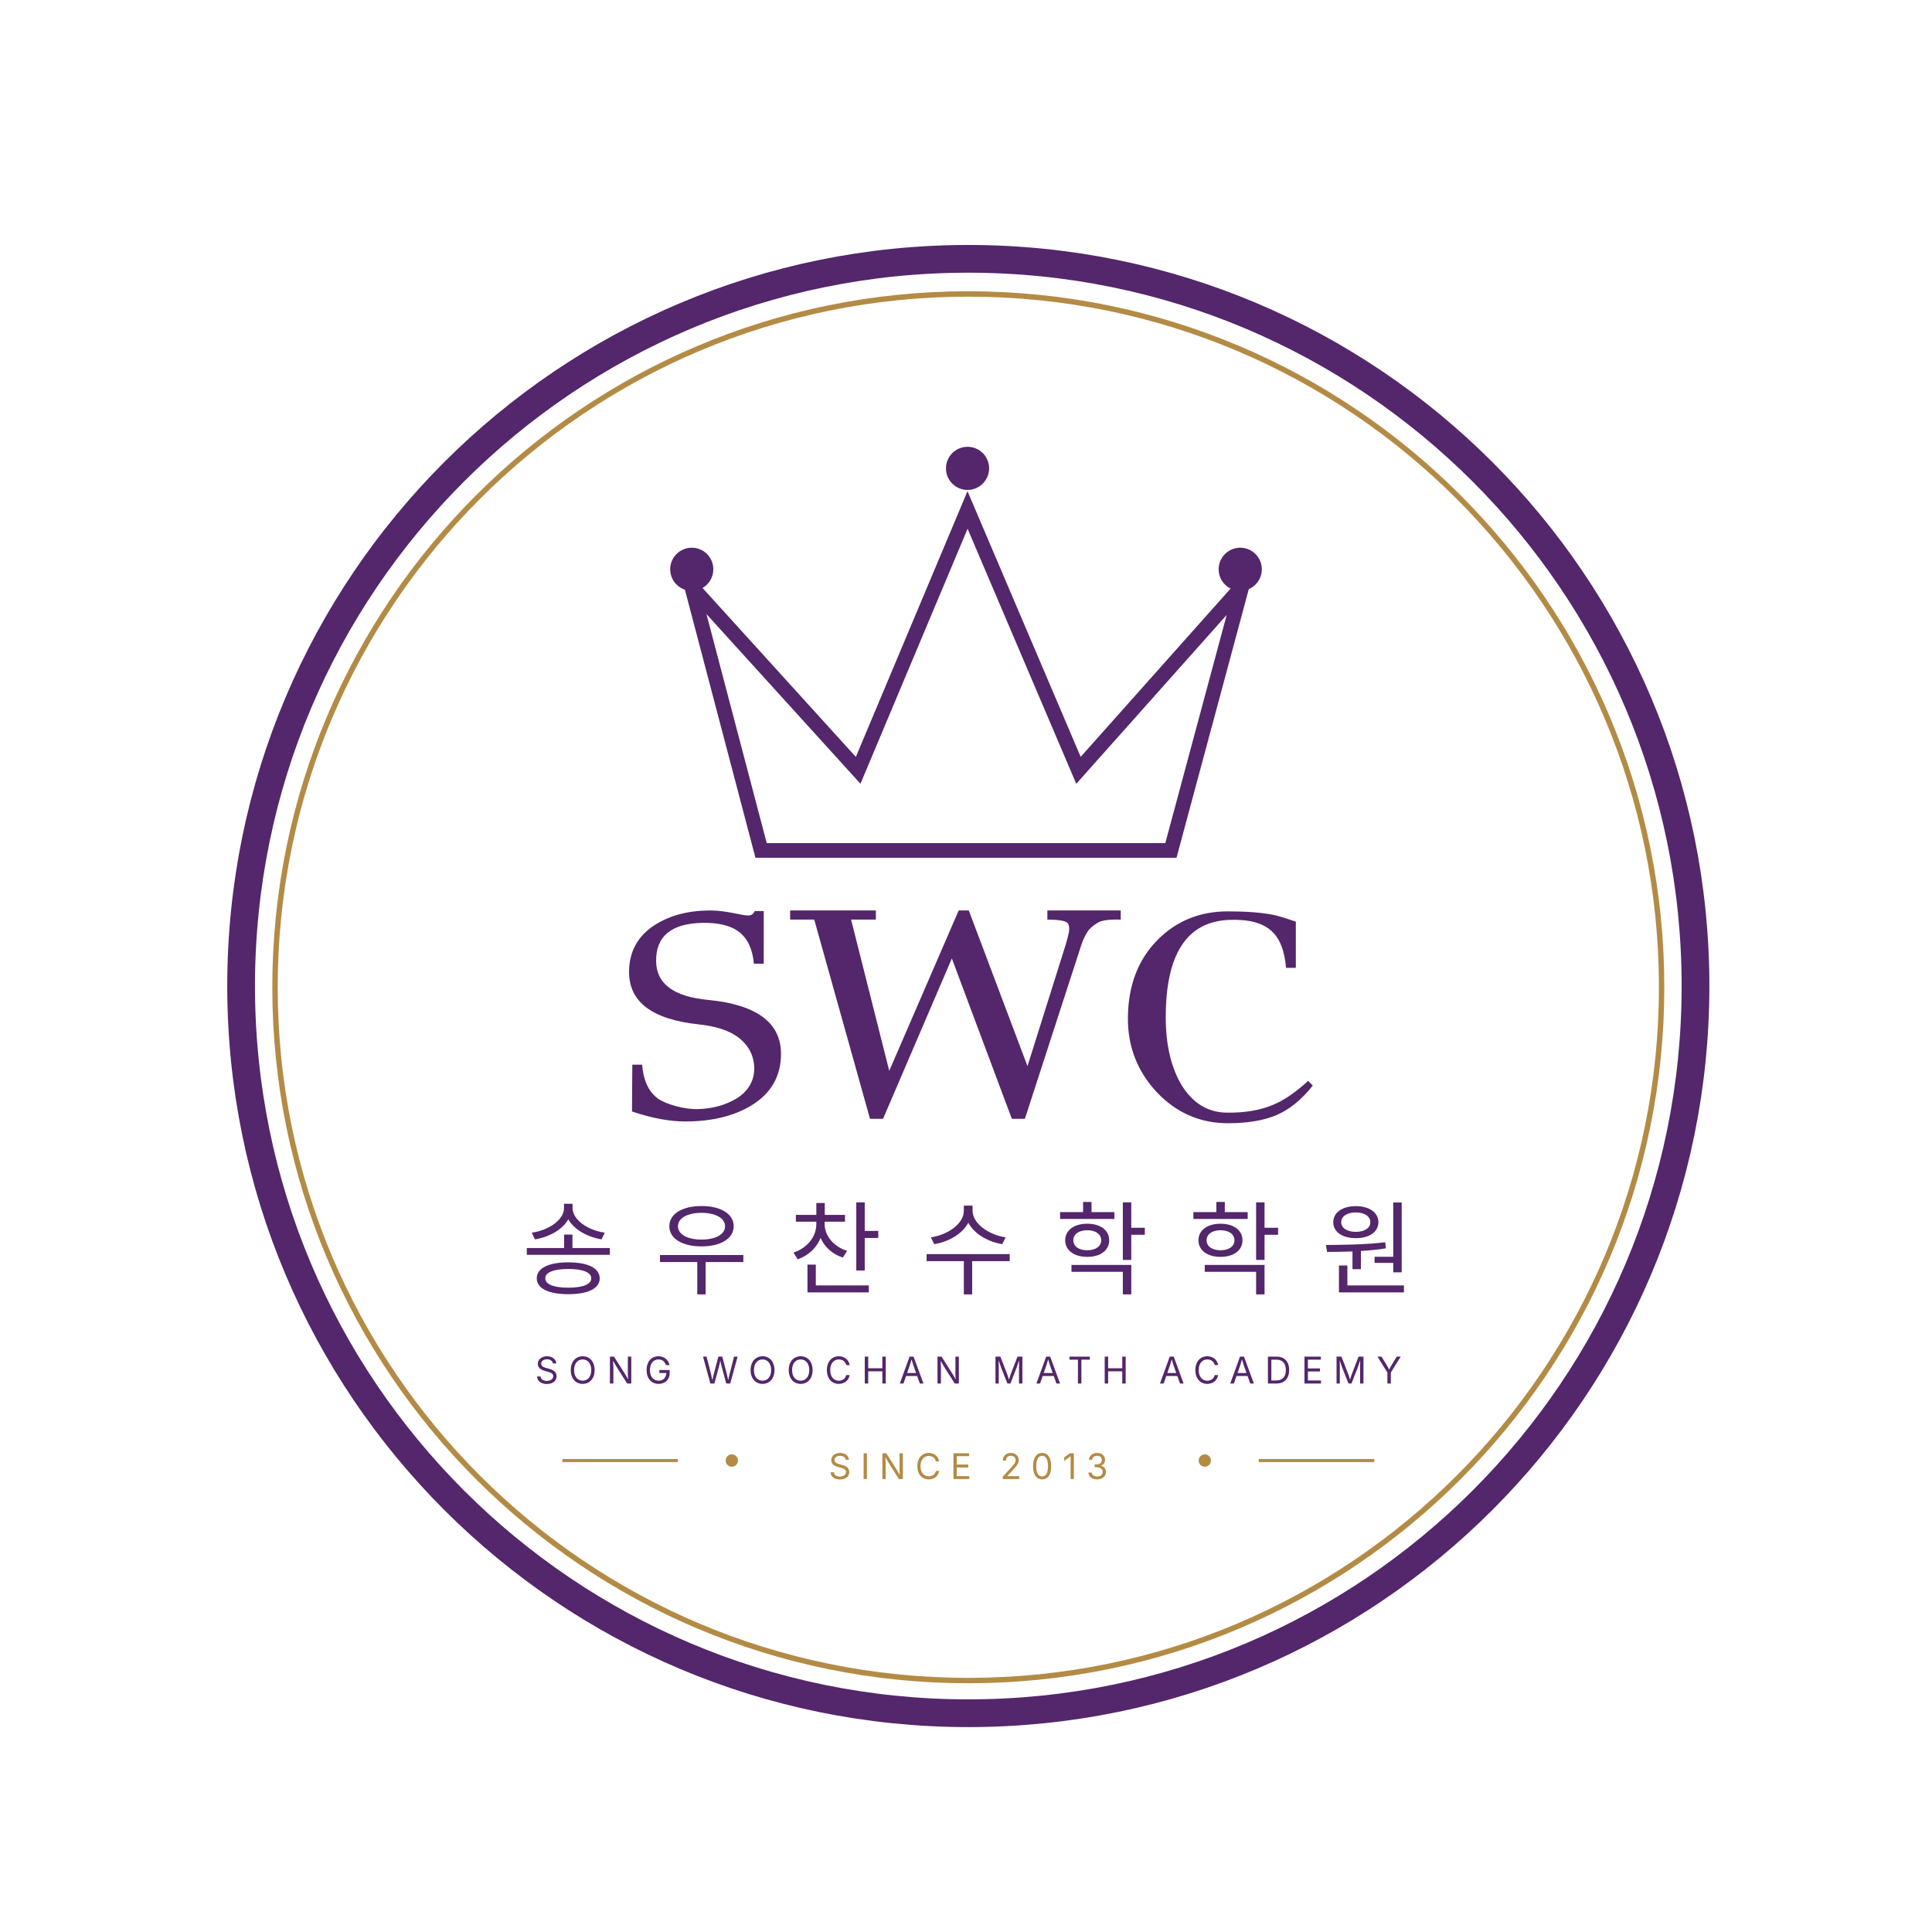
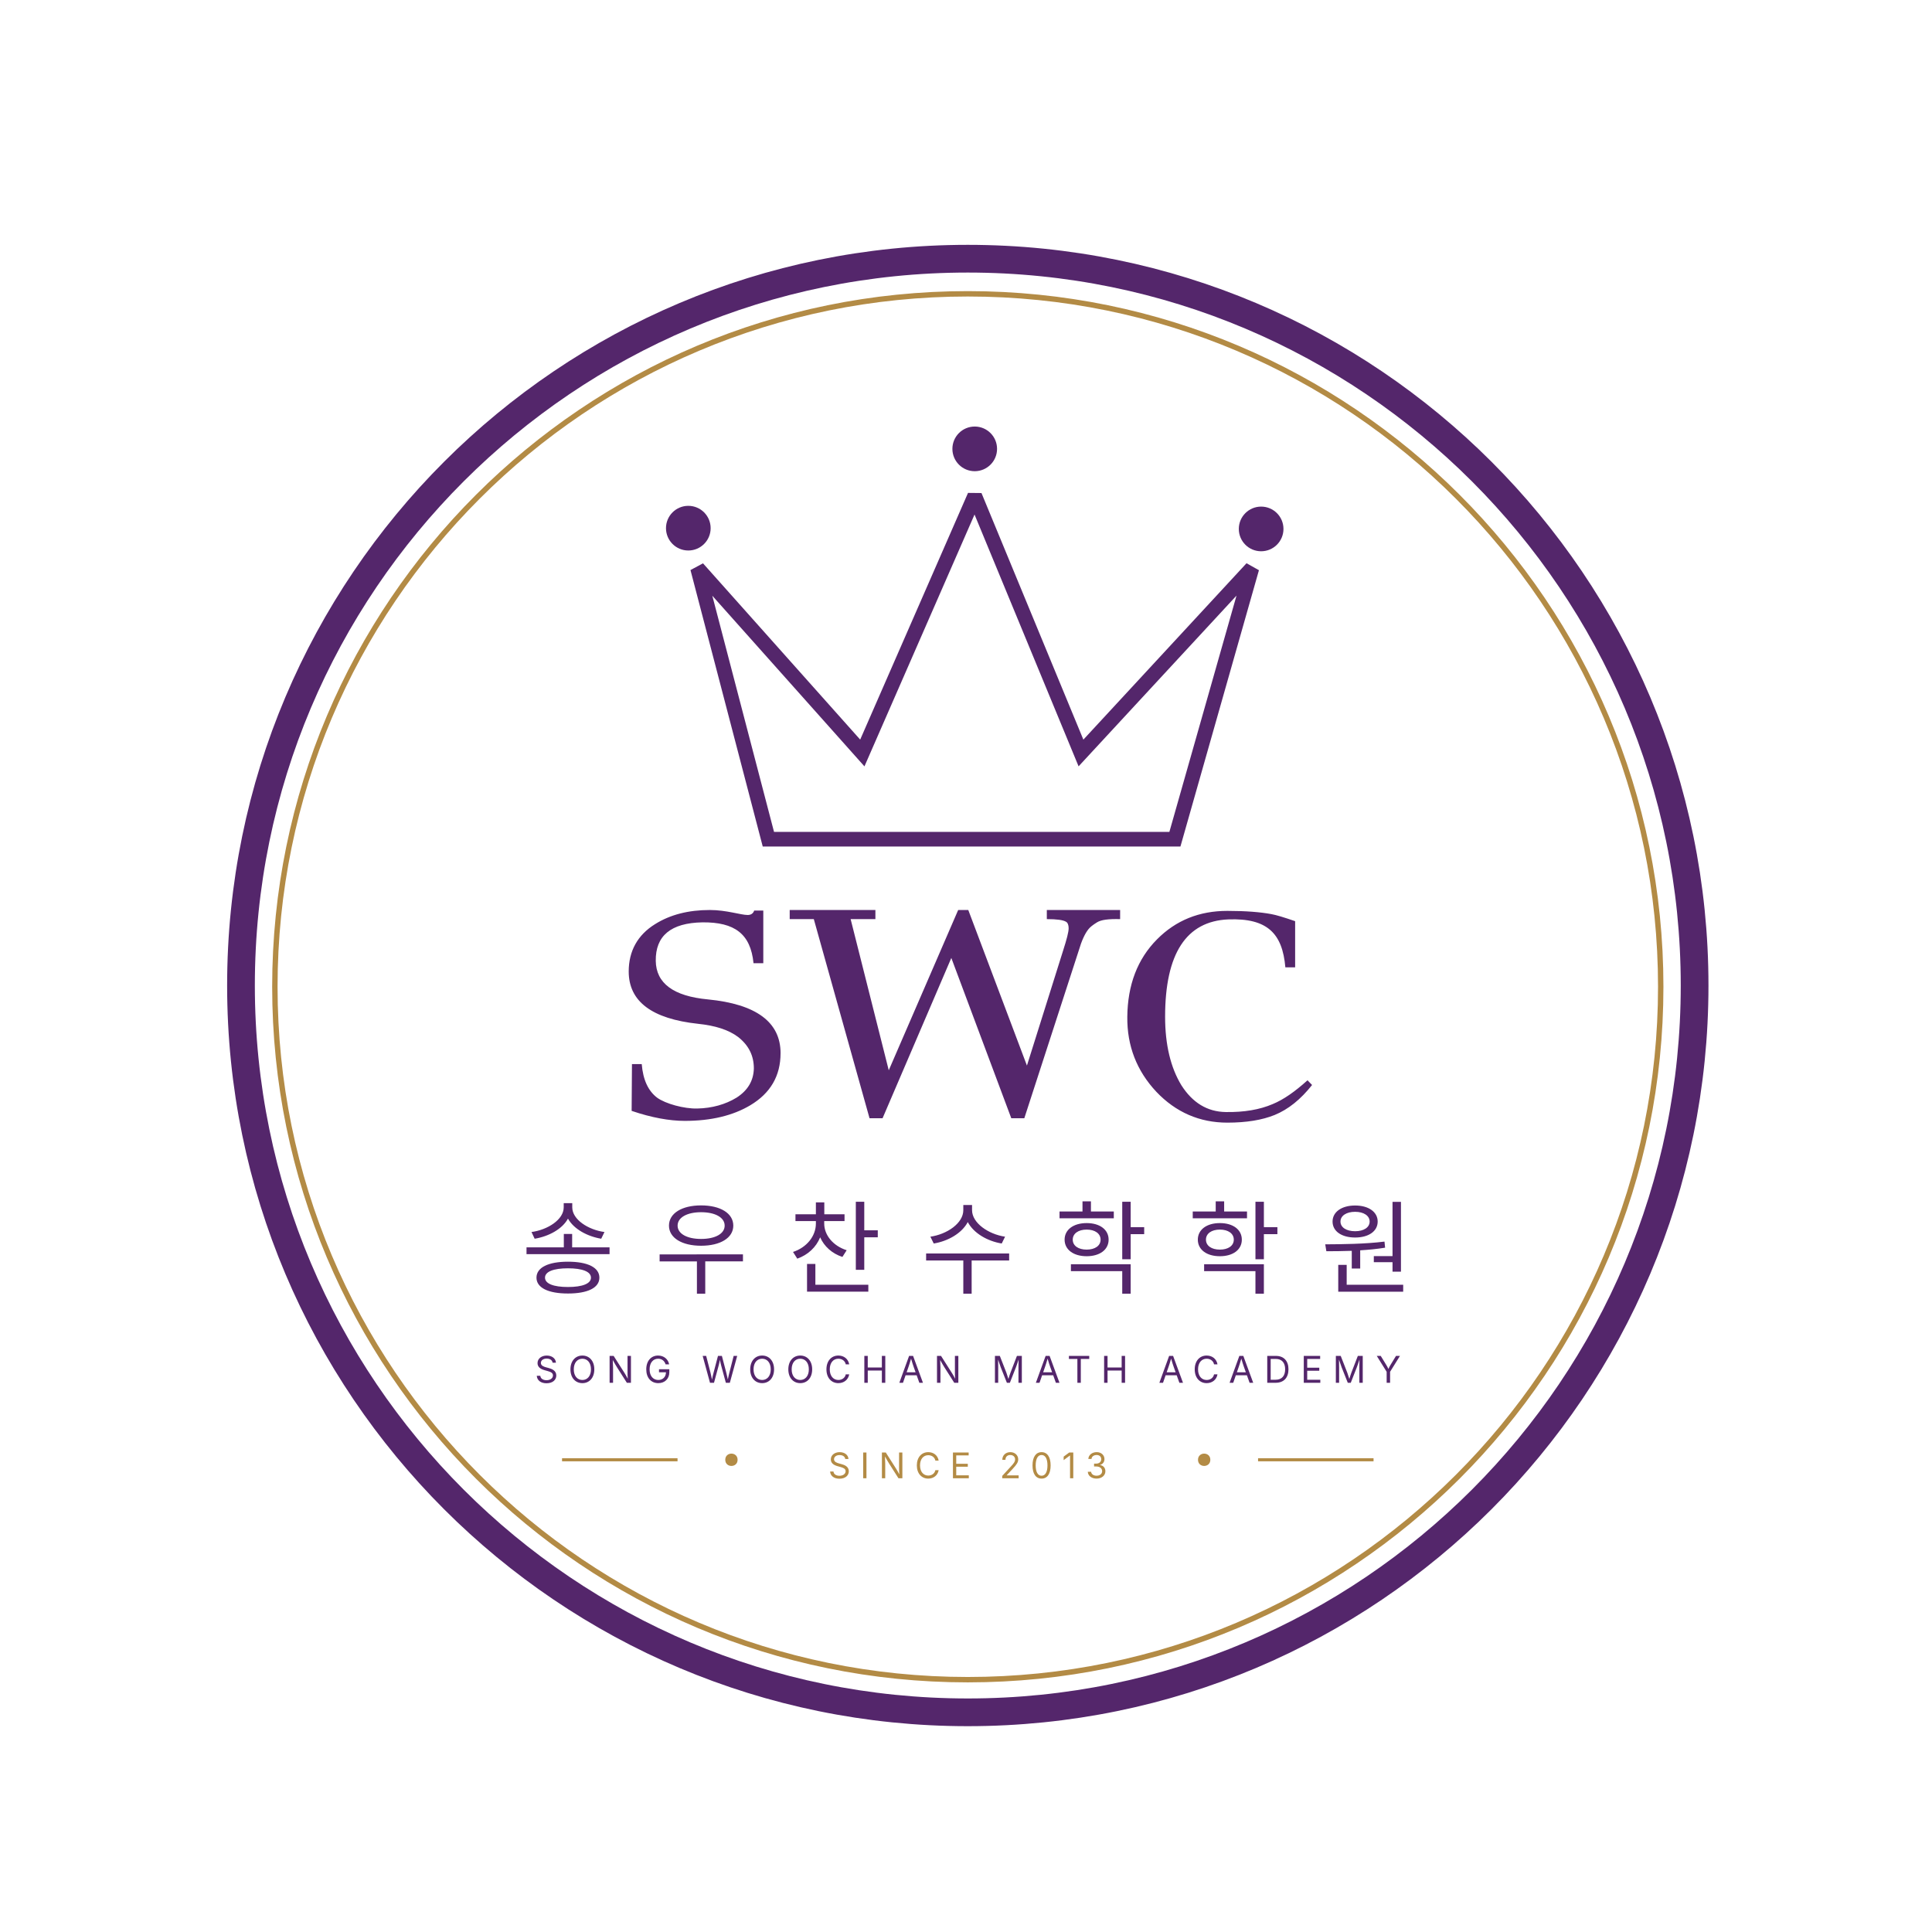
- <svg xmlns="http://www.w3.org/2000/svg" width="1254" height="1254" viewBox="0 0 1254 1254" version="1.1" id="svg7">
-   <defs id="defs7" />
-   <g id="rings" fill="none">
-     <circle cx="628.5" cy="640.0" r="472.0" stroke="#54266B" stroke-width="18" id="circle1" />
-     <circle cx="628.5" cy="640.8" r="450.0" stroke="#B38B45" stroke-width="3.5" id="circle2" />
-   </g>
-   <g id="crown" fill="none" stroke="#54266B" stroke-width="9.5" stroke-linecap="square" stroke-linejoin="miter">
-     <path d="M 449 381 L 557 500 L 628 331 L 700 500 L 806 381 L 760 552 L 494 552 Z" id="path2" />
-     <circle cx="449" cy="369.5" r="14" fill="#54266B" stroke="none" id="circle3" />
-     <circle cx="628" cy="304" r="14" fill="#54266B" stroke="none" id="circle4" />
-     <circle cx="805" cy="369.5" r="14" fill="#54266B" stroke="none" id="circle5" />
-   </g>
-   <g id="swc" fill="#54266B" transform="translate(628.5 0) scale(1.108 1) translate(-628.5 0)">
-     <path d="m 518.77,683.98 c 0,-20.246 -14.325,-31.897 -42.593,-34.953 -20.246,-2.101 -30.369,-10.505 -30.56,-25.021 -0.191,-16.235 8.786,-24.639 27.313,-25.021 18.909,-0.191 28.268,7.449 29.987,26.549 h 5.73 v -34.189 h -5.348 c -0.573,1.91 -1.91,2.865 -3.82,2.865 -4.011,0 -12.415,-3.247 -22.156,-3.247 -12.606,0 -23.302,3.056 -32.088,9.168 -10.314,7.067 -15.471,17.572 -15.471,30.751 0,19.482 13.561,30.751 40.683,33.998 9.932,1.146 17.763,3.82 23.493,8.595 6.112,5.348 9.168,12.033 9.168,20.437 -0.191,7.831 -3.438,14.134 -10.123,18.909 -6.494,4.393 -14.325,6.876 -23.111,7.067 -7.64,0.191 -18.527,-3.056 -23.493,-7.067 -5.157,-4.393 -8.213,-11.46 -8.977,-21.774 h -5.73 l -0.191,30.369 c 11.651,4.393 22.156,6.494 31.133,6.494 15.471,0 28.268,-3.438 38.391,-10.123 11.842,-7.831 17.763,-19.1 17.763,-33.807 z m 199.022,-93.017 h -42.975 v 5.921 c 5.921,0 9.55,0.573 11.269,1.719 0.955,0.573 1.528,2.101 1.528,4.202 0,2.483 -1.146,7.258 -3.247,14.516 l -21.201,74.681 -34.38,-101.039 h -5.921 l -40.683,104.095 -22.347,-98.174 h 14.516 v -5.921 h -50.233 v 5.921 h 14.134 l 32.661,129.307 h 7.64 l 40.301,-104.095 35.144,104.095 h 7.64 l 31.897,-108.87 c 1.719,-6.494 3.629,-11.078 5.73,-13.943 0.955,-1.337 2.483,-2.674 4.966,-4.393 2.483,-1.719 6.876,-2.292 13.561,-2.101 z m 109.825,110.589 c -7.449,7.449 -14.134,12.606 -20.437,15.471 -7.64,3.629 -16.808,5.348 -27.504,5.157 -10.887,-0.191 -19.482,-6.112 -25.976,-17.381 -6.303,-11.46 -9.55,-26.358 -9.55,-44.503 0,-41.065 12.415,-62.075 37.054,-63.221 22.92,-0.955 31.706,9.168 33.425,31.133 h 5.73 v -29.987 c -6.494,-2.483 -11.078,-4.011 -13.943,-4.584 -6.494,-1.337 -15.089,-2.101 -25.785,-2.101 -16.426,0 -30.178,6.112 -41.256,18.527 -11.46,12.797 -17.19,29.605 -17.381,50.233 -0.191,18.909 5.539,35.144 16.999,48.705 11.46,13.37 25.403,20.055 41.638,20.055 11.269,0 20.437,-1.719 27.695,-4.966 8.022,-3.629 15.28,-10.123 21.965,-19.482 z" id="text5" style="font-size:191px;font-family:'GFS Didot';text-anchor:middle" aria-label="SWC" />
-   </g>
-   <path d="m 368.856,819.358 c -12.804,0 -20.46,3.762 -20.46,10.362 0,6.6 7.656,10.296 20.46,10.296 12.804,0 20.394,-3.696 20.394,-10.296 0,-6.6 -7.59,-10.362 -20.394,-10.362 z m 0,4.29 c 9.372,0 14.916,2.178 14.916,6.072 0,3.894 -5.544,6.072 -14.916,6.072 -9.438,0 -14.916,-2.178 -14.916,-6.072 0,-3.894 5.478,-6.072 14.916,-6.072 z m -26.928,-13.596 v 4.422 h 53.922 v -4.422 h -24.288 v -8.712 h -5.412 v 8.712 z m 24.156,-28.71 v 2.706 c 0,7.92 -10.296,14.586 -20.922,16.038 l 2.046,4.356 c 9.174,-1.518 17.952,-6.27 21.648,-13.068 3.762,6.798 12.54,11.55 21.582,13.068 l 2.112,-4.356 c -10.626,-1.452 -20.922,-8.118 -20.922,-16.038 v -2.706 z m 89.21,1.452 c -12.408,0 -20.856,5.082 -20.856,13.134 0,7.986 8.448,13.068 20.856,13.068 12.474,0 20.922,-5.082 20.922,-13.068 0,-8.052 -8.448,-13.134 -20.922,-13.134 z m 0,4.422 c 9.174,0 15.312,3.432 15.312,8.712 0,5.28 -6.138,8.646 -15.312,8.646 -9.108,0 -15.246,-3.366 -15.246,-8.646 0,-5.28 6.138,-8.712 15.246,-8.712 z m -26.928,27.39 v 4.554 h 24.222 v 20.988 h 5.412 V 819.16 h 24.486 v -4.554 z m 101.486,-33.792 v 7.722 h -13.266 v 4.422 h 13.266 v 1.584 c 0,8.25 -6.006,15.576 -14.85,18.48 l 2.772,4.356 c 6.93,-2.442 12.276,-7.458 14.85,-13.86 2.574,5.874 7.722,10.56 14.454,12.738 l 2.772,-4.356 c -8.778,-2.772 -14.586,-9.768 -14.586,-17.358 v -1.584 h 13.2 v -4.422 h -13.134 v -7.722 z m 25.938,-0.396 v 44.22 h 5.478 v -21.12 h 8.778 v -4.554 h -8.778 v -18.546 z m -31.68,40.392 v 18.018 h 39.798 v -4.488 h -34.386 v -13.53 z m 101.486,-38.28 v 3.366 c 0,8.448 -10.494,15.642 -21.384,17.226 l 2.178,4.422 c 9.306,-1.518 18.282,-6.666 22.11,-13.926 3.828,7.26 12.738,12.408 22.044,13.926 l 2.178,-4.422 c -10.824,-1.584 -21.45,-8.91 -21.45,-17.226 v -3.366 z m -24.156,31.482 v 4.554 h 24.156 v 21.582 h 5.412 v -21.582 h 24.354 v -4.554 z m 104.258,-19.734 c -8.514,0 -14.322,4.224 -14.322,10.758 0,6.534 5.808,10.758 14.322,10.758 8.514,0 14.256,-4.224 14.256,-10.758 0,-6.534 -5.742,-10.758 -14.256,-10.758 z m 0,4.224 c 5.412,0 9.042,2.574 9.042,6.534 0,3.96 -3.63,6.468 -9.042,6.468 -5.412,0 -9.042,-2.508 -9.042,-6.468 0,-3.96 3.63,-6.534 9.042,-6.534 z m -10.23,22.506 v 4.488 h 33.33 v 14.652 h 5.478 v -19.14 z m 7.524,-40.854 v 6.6 h -14.916 v 4.422 h 35.244 v -4.422 h -14.85 v -6.6 z m 25.806,0.264 v 37.356 h 5.478 v -16.302 h 8.778 v -4.554 h -8.778 v -16.5 z m 63.404,13.86 c -8.514,0 -14.322,4.224 -14.322,10.758 0,6.534 5.808,10.758 14.322,10.758 8.514,0 14.256,-4.224 14.256,-10.758 0,-6.534 -5.742,-10.758 -14.256,-10.758 z m 0,4.224 c 5.412,0 9.042,2.574 9.042,6.534 0,3.96 -3.63,6.468 -9.042,6.468 -5.412,0 -9.042,-2.508 -9.042,-6.468 0,-3.96 3.63,-6.534 9.042,-6.534 z m -10.23,22.506 v 4.488 h 33.33 v 14.652 h 5.478 v -19.14 z m 7.524,-40.854 v 6.6 h -14.916 v 4.422 h 35.244 v -4.422 h -14.85 v -6.6 z m 25.806,0.264 v 37.356 h 5.478 v -16.302 h 8.778 v -4.554 h -8.778 v -16.5 z m 64.724,2.442 c -8.712,0 -14.652,4.158 -14.652,10.428 0,6.336 5.94,10.362 14.652,10.362 8.712,0 14.652,-4.026 14.652,-10.362 0,-6.27 -5.94,-10.428 -14.652,-10.428 z m 0,4.092 c 5.544,0 9.438,2.508 9.438,6.336 0,3.828 -3.894,6.27 -9.438,6.27 -5.61,0 -9.504,-2.442 -9.504,-6.27 0,-3.828 3.894,-6.336 9.504,-6.336 z m -18.678,25.608 c 4.884,0 10.56,-0.066 16.5,-0.264 v 11.484 h 5.478 v -11.814 c 5.412,-0.33 10.956,-0.858 16.17,-1.716 l -0.396,-3.96 c -12.672,1.584 -27.456,1.716 -38.478,1.782 z m 30.822,3.168 v 3.96 h 12.144 v 6.138 h 5.478 v -45.342 h -5.478 v 35.244 z m -23.1,5.676 v 17.424 h 42.174 v -4.488 h -36.696 v -12.936 z" id="korean" style="font-size:66px;font-family:'Noto Sans CJK KR';letter-spacing:5.5;text-anchor:middle;fill:#54266b" aria-label="송 우 찬 수 학 학 원" />
-   <path d="m 354.925,898.305 c 4.031,0 6.34,-2.203 6.34,-5.062 0,-3.258 -3.07,-4.312 -4.945,-4.828 l -1.746,-0.48 c -1.277,-0.352 -3.328,-0.996 -3.328,-2.824 0,-1.641 1.5,-2.836 3.762,-2.836 2.074,0 3.645,0.973 3.844,2.672 h 2.18 c -0.105,-2.637 -2.508,-4.641 -5.953,-4.641 -3.375,0 -6,1.957 -6,4.91 0,2.32 1.641,3.762 4.453,4.559 l 2.109,0.598 c 1.863,0.527 3.457,1.148 3.457,2.836 0,1.863 -1.805,3.105 -4.172,3.105 -2.051,0 -3.879,-0.902 -4.055,-2.883 h -2.285 c 0.199,2.93 2.555,4.875 6.34,4.875 z m 23.287,-0.07 c 4.477,0 7.734,-3.422 7.734,-8.953 0,-5.543 -3.258,-8.977 -7.734,-8.977 -4.477,0 -7.758,3.434 -7.758,8.977 0,5.531 3.281,8.953 7.758,8.953 z m 0,-2.062 c -3.141,0 -5.59,-2.438 -5.59,-6.891 0,-4.477 2.449,-6.914 5.59,-6.914 3.117,0 5.566,2.426 5.566,6.914 0,4.465 -2.449,6.891 -5.566,6.891 z M 395.885,898 h 2.238 v -9.961 c 0,-0.844 -0.082,-2.59 -0.176,-4.828 1.359,2.426 2.027,3.598 2.824,4.852 L 407.1,898 h 2.648 v -17.461 h -2.227 V 891.25 c 0,0.938 0.012,2.426 0.152,4.113 -0.797,-1.582 -1.594,-2.918 -2.062,-3.656 l -7.102,-11.168 h -2.625 z m 31.619,0.234 c 4.16,0 7.16,-2.766 7.16,-7.102 v -1.91 h -6.703 v 1.945 h 4.523 c -0.059,3.07 -2.062,5.004 -4.98,5.004 -3.211,0 -5.648,-2.438 -5.648,-6.891 0,-4.488 2.449,-6.914 5.52,-6.914 2.473,0 4.148,1.406 4.863,3.645 h 2.297 c -0.633,-3.387 -3.48,-5.707 -7.172,-5.707 -4.477,0 -7.676,3.434 -7.676,8.977 0,5.52 3.152,8.953 7.816,8.953 z M 461.081,898 h 2.602 l 2.988,-11.062 c 0.34,-1.266 0.598,-2.449 0.855,-3.879 0.27,1.535 0.551,2.766 0.855,3.879 l 3,11.062 h 2.59 l 4.781,-17.461 h -2.297 L 473.702,891.25 c -0.375,1.477 -0.727,2.988 -1.031,4.605 -0.328,-1.617 -0.68,-3.129 -1.066,-4.605 l -2.801,-10.711 h -2.531 L 463.448,891.25 c -0.398,1.5 -0.738,3.035 -1.055,4.676 -0.316,-1.641 -0.656,-3.176 -1.031,-4.676 l -2.766,-10.711 h -2.273 z m 33.869,0.234 c 4.477,0 7.734,-3.422 7.734,-8.953 0,-5.543 -3.258,-8.977 -7.734,-8.977 -4.477,0 -7.758,3.434 -7.758,8.977 0,5.531 3.281,8.953 7.758,8.953 z m 0,-2.062 c -3.141,0 -5.59,-2.438 -5.59,-6.891 0,-4.477 2.449,-6.914 5.59,-6.914 3.117,0 5.566,2.426 5.566,6.914 0,4.465 -2.449,6.891 -5.566,6.891 z m 24.752,2.062 c 4.477,0 7.734,-3.422 7.734,-8.953 0,-5.543 -3.258,-8.977 -7.734,-8.977 -4.477,0 -7.758,3.434 -7.758,8.977 0,5.531 3.281,8.953 7.758,8.953 z m 0,-2.062 c -3.141,0 -5.59,-2.438 -5.59,-6.891 0,-4.477 2.449,-6.914 5.59,-6.914 3.117,0 5.566,2.426 5.566,6.914 0,4.465 -2.449,6.891 -5.566,6.891 z m 24.74,2.062 c 3.574,0 6.434,-2.18 7.043,-5.73 h -2.227 c -0.492,2.379 -2.531,3.668 -4.816,3.668 -3.129,0 -5.578,-2.426 -5.578,-6.891 0,-4.477 2.438,-6.914 5.578,-6.914 2.273,0 4.324,1.277 4.816,3.668 h 2.227 c -0.621,-3.598 -3.504,-5.73 -7.043,-5.73 -4.477,0 -7.746,3.434 -7.746,8.977 0,5.531 3.27,8.953 7.746,8.953 z M 561.306,898 h 2.227 v -7.945 h 9.164 V 898 h 2.227 v -17.461 h -2.227 v 7.547 h -9.164 v -7.547 h -2.227 z m 22.736,0 h 2.367 l 1.688,-4.875 h 7.195 l 1.746,4.875 h 2.344 l -6.422,-17.461 h -2.578 z m 4.734,-6.82 1.23,-3.539 c 0.375,-1.078 0.914,-2.742 1.652,-5.32 0.738,2.531 1.254,4.148 1.676,5.32 l 1.266,3.539 z M 608.5,898 h 2.238 v -9.961 c 0,-0.844 -0.082,-2.59 -0.176,-4.828 1.359,2.426 2.027,3.598 2.824,4.852 L 619.715,898 h 2.648 V 880.539 H 620.137 V 891.25 c 0,0.938 0.012,2.426 0.152,4.113 -0.797,-1.582 -1.594,-2.918 -2.062,-3.656 l -7.102,-11.168 h -2.625 z m 37.632,0 h 2.121 v -9.973 c 0,-1.348 -0.047,-3.41 -0.082,-5.074 0.691,2.051 1.371,4.09 1.758,5.074 L 653.89,898 h 1.934 l 3.902,-9.973 c 0.398,-1.02 1.125,-3.117 1.758,-5.109 -0.047,1.816 -0.082,3.82 -0.082,5.109 V 898 h 2.191 v -17.461 h -3.176 l -4.242,11.016 c -0.34,0.879 -0.879,2.602 -1.289,3.973 -0.41,-1.418 -0.961,-3.129 -1.289,-3.973 l -4.301,-11.016 h -3.164 z m 26.58,0 h 2.367 l 1.688,-4.875 h 7.195 l 1.746,4.875 h 2.344 l -6.422,-17.461 h -2.578 z m 4.734,-6.82 1.23,-3.539 c 0.375,-1.078 0.914,-2.742 1.652,-5.32 0.738,2.531 1.254,4.148 1.676,5.32 l 1.266,3.539 z m 16.724,-8.672 h 5.496 V 898 h 2.227 v -15.492 h 5.473 v -1.969 H 694.171 Z M 717.024,898 h 2.227 v -7.945 h 9.164 V 898 h 2.227 v -17.461 h -2.227 v 7.547 h -9.164 v -7.547 h -2.227 z m 35.886,0 h 2.367 l 1.688,-4.875 h 7.195 l 1.746,4.875 h 2.344 l -6.422,-17.461 h -2.578 z m 4.734,-6.82 1.23,-3.539 c 0.375,-1.078 0.914,-2.742 1.652,-5.32 0.738,2.531 1.254,4.148 1.676,5.32 l 1.266,3.539 z m 25.97,7.055 c 3.574,0 6.434,-2.18 7.043,-5.73 h -2.227 c -0.492,2.379 -2.531,3.668 -4.816,3.668 -3.129,0 -5.578,-2.426 -5.578,-6.891 0,-4.477 2.438,-6.914 5.578,-6.914 2.273,0 4.324,1.277 4.816,3.668 h 2.227 c -0.621,-3.598 -3.504,-5.73 -7.043,-5.73 -4.477,0 -7.746,3.434 -7.746,8.977 0,5.531 3.27,8.953 7.746,8.953 z M 798.511,898 h 2.367 l 1.688,-4.875 h 7.195 l 1.746,4.875 h 2.344 l -6.422,-17.461 h -2.578 z m 4.734,-6.82 1.23,-3.539 c 0.375,-1.078 0.914,-2.742 1.652,-5.32 0.738,2.531 1.254,4.148 1.676,5.32 l 1.266,3.539 z M 828.418,898 c 5.32,0 8.332,-3.305 8.332,-8.766 0,-5.414 -3.012,-8.695 -8.109,-8.695 h -5.672 V 898 Z m -3.223,-1.969 v -13.523 h 3.293 c 4.043,0 6.105,2.531 6.105,6.727 0,4.242 -2.062,6.797 -6.316,6.797 z M 846.689,898 h 10.746 v -1.969 H 848.916 v -5.859 h 7.84 v -1.969 H 848.916 v -5.695 h 8.414 v -1.969 h -10.641 z m 20.826,0 h 2.121 v -9.973 c 0,-1.348 -0.047,-3.41 -0.082,-5.074 0.691,2.051 1.371,4.09 1.758,5.074 L 875.273,898 h 1.934 l 3.902,-9.973 c 0.398,-1.02 1.125,-3.117 1.758,-5.109 -0.047,1.816 -0.082,3.82 -0.082,5.109 V 898 h 2.191 v -17.461 h -3.176 l -4.242,11.016 c -0.34,0.879 -0.879,2.602 -1.289,3.973 -0.41,-1.418 -0.961,-3.129 -1.289,-3.973 l -4.301,-11.016 h -3.164 z m 33.002,0 h 2.227 v -7.148 l 6.422,-10.312 h -2.566 l -3.445,5.637 c -0.562,0.926 -1.031,1.723 -1.5,2.848 -0.469,-1.09 -0.938,-1.887 -1.523,-2.848 l -3.457,-5.637 h -2.578 l 6.422,10.312 z" id="english" style="font-size:24px;font-family:Inter;letter-spacing:6.4;text-anchor:middle;fill:#54266b" aria-label="SONG WOOCHAN MATH ACADEMY" />
-   <g id="since" fill="#B38B45" stroke="none">
-     <line x1="365" y1="948" x2="440" y2="948" stroke="#B38B45" stroke-width="2" id="line5" />
-     <circle cx="475" cy="948" r="4" id="circle6" />
-     <path d="m 545.151,960.292 c 3.863,0 6.076,-2.111 6.076,-4.852 0,-3.122 -2.942,-4.133 -4.739,-4.627 l -1.673,-0.46 c -1.224,-0.337 -3.189,-0.955 -3.189,-2.707 0,-1.572 1.438,-2.718 3.605,-2.718 1.988,0 3.493,0.932 3.684,2.561 h 2.089 c -0.101,-2.527 -2.403,-4.447 -5.705,-4.447 -3.234,0 -5.75,1.875 -5.75,4.706 0,2.224 1.572,3.605 4.268,4.369 l 2.021,0.573 c 1.786,0.505 3.313,1.101 3.313,2.718 0,1.786 -1.729,2.976 -3.998,2.976 -1.965,0 -3.717,-0.865 -3.886,-2.763 h -2.19 c 0.191,2.808 2.448,4.672 6.076,4.672 z m 17.534,-17.025 h -2.134 V 960 h 2.134 z M 572.728,960 h 2.145 v -9.546 c 0,-0.809 -0.079,-2.482 -0.168,-4.627 1.303,2.325 1.943,3.448 2.707,4.649 L 583.475,960 h 2.538 v -16.733 h -2.134 v 10.265 c 0,0.898 0.011,2.325 0.146,3.942 -0.764,-1.516 -1.527,-2.796 -1.977,-3.504 l -6.806,-10.703 h -2.516 z m 30.101,0.225 c 3.425,0 6.166,-2.089 6.75,-5.492 h -2.134 c -0.472,2.28 -2.426,3.515 -4.616,3.515 -2.999,0 -5.346,-2.325 -5.346,-6.604 0,-4.29 2.336,-6.626 5.346,-6.626 2.179,0 4.144,1.224 4.616,3.515 h 2.134 c -0.595,-3.448 -3.358,-5.492 -6.75,-5.492 -4.29,0 -7.423,3.291 -7.423,8.603 0,5.301 3.133,8.58 7.423,8.58 z M 618.857,960 h 10.298 v -1.887 h -8.165 v -5.615 h 7.513 v -1.887 h -7.513 v -5.458 h 8.063 v -1.887 h -10.197 z m 32.001,0 h 10.658 v -1.875 h -7.715 v -0.135 l 3.661,-3.897 c 2.954,-3.145 3.773,-4.571 3.773,-6.379 0,-2.617 -2.123,-4.672 -5.11,-4.672 -2.976,0 -5.222,2.01 -5.222,4.975 h 2.044 c 0,-1.887 1.213,-3.122 3.122,-3.122 1.786,0 3.145,1.089 3.145,2.841 0,1.539 -0.943,2.684 -2.796,4.694 l -5.559,6.031 z m 25.552,0.225 c 3.74,0 5.885,-3.133 5.885,-8.58 0,-5.424 -2.179,-8.603 -5.885,-8.603 -3.706,0 -5.885,3.178 -5.885,8.603 0,5.458 2.156,8.58 5.885,8.58 z m 0,-1.864 c -2.448,0 -3.83,-2.471 -3.83,-6.716 0,-4.256 1.381,-6.75 3.83,-6.75 2.448,0 3.83,2.482 3.83,6.75 0,4.245 -1.381,6.716 -3.83,6.716 z m 20.588,-15.094 h -2.617 l -3.639,2.684 v 2.291 l 4.043,-2.999 h 0.112 V 960 h 2.1 z m 15.153,16.958 c 3.279,0 5.705,-2.033 5.705,-4.773 0,-2.111 -1.247,-3.661 -3.38,-4.009 v -0.135 c 1.707,-0.505 2.774,-1.887 2.774,-3.773 0,-2.381 -1.909,-4.492 -5.031,-4.492 -2.942,0 -5.346,1.808 -5.436,4.436 h 2.055 c 0.067,-1.628 1.628,-2.583 3.335,-2.583 1.819,0 2.987,1.089 2.987,2.751 0,1.73 -1.348,2.853 -3.302,2.853 h -1.359 v 1.853 h 1.359 c 2.482,0 3.886,1.269 3.886,3.077 0,1.741 -1.527,2.92 -3.627,2.92 -1.909,0 -3.414,-0.977 -3.538,-2.572 h -2.156 c 0.112,2.65 2.448,4.447 5.728,4.447 z" id="text6" style="font-size:23px;font-family:Inter;letter-spacing:6;text-anchor:middle" aria-label="SINCE 2013" />
-     <circle cx="782" cy="948" r="4" id="circle7" />
-     <line x1="817" y1="948" x2="892" y2="948" stroke="#B38B45" stroke-width="2" id="line7" />
-   </g>
+ <svg xmlns="http://www.w3.org/2000/svg" width="940.5" height="940.5" viewBox="0 0 940.5 940.5">
+   <path fill="none" stroke-width="13.5" stroke-linecap="butt" stroke-linejoin="miter" stroke="rgb(32.941%, 14.902%, 41.96%)" stroke-opacity="1" stroke-miterlimit="4" d="M 825.376 480.001 C 825.376 675.507 666.882 834.002 471.375 834.002 C 275.865 834.002 117.375 675.507 117.375 480.001 C 117.375 284.491 275.865 126.001 471.375 126.001 C 666.882 126.001 825.376 284.491 825.376 480.001 Z M 825.376 480.001 " transform="matrix(0.999469, 0, 0, 0.999469, 0, 0)" />
+   <path fill="none" stroke-width="2.625" stroke-linecap="butt" stroke-linejoin="miter" stroke="rgb(70.195%, 54.509%, 27.058%)" stroke-opacity="1" stroke-miterlimit="4" d="M 808.875 480.603 C 808.875 666.995 657.771 818.103 471.375 818.103 C 284.98 818.103 133.876 666.995 133.876 480.603 C 133.876 294.203 284.98 143.103 471.375 143.103 C 657.771 143.103 808.875 294.203 808.875 480.603 Z M 808.875 480.603 " transform="matrix(0.999469, 0, 0, 0.999469, 0, 0)" />
+   <path fill="none" stroke-width="7.125" stroke-linecap="butt" stroke-linejoin="miter" stroke="rgb(32.941%, 14.902%, 41.96%)" stroke-opacity="1" stroke-miterlimit="2.3" d="M 339.751 276.749 L 420.001 366.75 L 474.748 241.499 L 526.499 366.75 L 609.75 276.749 L 572.249 408.748 L 374.25 408.748 Z M 339.751 276.749 " transform="matrix(0.999469, 0, 0, 0.999469, 0, 0)" />
+   <path fill-rule="nonzero" fill="rgb(32.941%, 14.902%, 41.96%)" fill-opacity="1" d="M 339.57 276.602 L 340.406 282.887 L 345.719 278.148 Z M 339.57 276.602 " />
+   <path fill-rule="nonzero" fill="rgb(32.941%, 14.902%, 41.96%)" fill-opacity="1" d="M 609.426 276.602 L 603.25 278.035 L 608.477 282.871 Z M 609.426 276.602 " />
+   <path fill-rule="nonzero" fill="rgb(32.941%, 14.902%, 41.96%)" fill-opacity="1" d="M 345.941 257.113 C 345.941 263.117 341.078 267.984 335.07 267.984 C 329.066 267.984 324.203 263.117 324.203 257.113 C 324.203 251.109 329.066 246.242 335.07 246.242 C 341.078 246.242 345.941 251.109 345.941 257.113 Z M 345.941 257.113 " />
+   <path fill-rule="nonzero" fill="rgb(32.941%, 14.902%, 41.96%)" fill-opacity="1" d="M 485.367 218.508 C 485.367 224.512 480.504 229.379 474.496 229.379 C 468.492 229.379 463.629 224.512 463.629 218.508 C 463.629 212.504 468.492 207.641 474.496 207.641 C 480.504 207.641 485.367 212.504 485.367 218.508 Z M 485.367 218.508 " />
+   <path fill-rule="nonzero" fill="rgb(32.941%, 14.902%, 41.96%)" fill-opacity="1" d="M 624.793 257.488 C 624.793 263.492 619.93 268.355 613.922 268.355 C 607.918 268.355 603.055 263.492 603.055 257.488 C 603.055 251.484 607.918 246.617 613.922 246.617 C 619.93 246.617 624.793 251.484 624.793 257.488 Z M 624.793 257.488 " />
+   <path fill-rule="nonzero" fill="rgb(32.941%, 14.902%, 41.96%)" fill-opacity="1" d="M 379.984 512.711 C 379.984 497.535 368.09 488.801 344.609 486.512 C 327.793 484.938 319.387 478.637 319.227 467.754 C 319.07 455.586 326.527 449.285 341.914 449 C 357.617 448.855 365.391 454.582 366.816 468.898 L 371.574 468.898 L 371.574 443.273 L 367.133 443.273 C 366.656 444.703 365.547 445.418 363.957 445.418 C 360.629 445.418 353.648 442.988 345.559 442.988 C 335.086 442.988 326.207 445.277 318.91 449.859 C 310.344 455.156 306.059 463.031 306.059 472.91 C 306.059 487.516 317.324 495.961 339.852 498.395 C 348.102 499.254 354.605 501.258 359.363 504.836 C 364.438 508.848 366.977 513.855 366.977 520.156 C 366.816 526.031 364.121 530.754 358.566 534.332 C 353.172 537.625 346.672 539.484 339.371 539.633 C 333.027 539.773 323.984 537.34 319.855 534.332 C 315.574 531.043 313.035 525.742 312.398 518.008 L 307.641 518.008 L 307.48 540.773 C 317.16 544.066 325.883 545.645 333.34 545.645 C 346.188 545.645 356.816 543.066 365.223 538.055 C 375.059 532.184 379.977 523.738 379.977 512.711 Z M 545.285 442.988 L 509.594 442.988 L 509.594 447.426 C 514.512 447.426 517.527 447.855 518.949 448.715 C 519.742 449.145 520.219 450.289 520.219 451.863 C 520.219 453.727 519.266 457.309 517.523 462.746 L 499.914 518.727 L 471.359 442.992 L 466.441 442.992 L 432.648 521.02 L 414.09 447.43 L 426.145 447.43 L 426.145 442.992 L 384.426 442.992 L 384.426 447.43 L 396.164 447.43 L 423.289 544.359 L 429.633 544.359 L 463.105 466.332 L 492.293 544.359 L 498.637 544.359 L 525.129 462.75 C 526.559 457.883 528.145 454.445 529.891 452.297 C 530.684 451.297 531.953 450.297 534.012 449.008 C 536.074 447.719 539.727 447.289 545.277 447.434 Z M 636.5 525.883 C 630.312 531.469 624.762 535.332 619.527 537.48 C 613.184 540.199 605.566 541.488 596.684 541.344 C 587.641 541.199 580.5 536.762 575.109 528.316 C 569.871 519.727 567.176 508.559 567.176 494.957 C 567.176 464.176 577.484 448.426 597.953 447.566 C 616.988 446.852 624.285 454.438 625.715 470.906 L 630.473 470.906 L 630.473 448.426 C 625.078 446.562 621.273 445.418 618.895 444.992 C 613.496 443.988 606.363 443.418 597.48 443.418 C 583.836 443.418 572.414 448 563.211 457.305 C 553.695 466.898 548.934 479.496 548.773 494.961 C 548.613 509.137 553.375 521.305 562.891 531.469 C 572.41 541.488 583.992 546.504 597.477 546.504 C 606.832 546.504 614.449 545.215 620.48 542.781 C 627.145 540.062 633.172 535.191 638.723 528.176 Z M 636.5 525.883 " />
+   <path fill-rule="nonzero" fill="rgb(32.941%, 14.902%, 41.96%)" fill-opacity="1" d="M 276.492 614.195 C 266.898 614.195 261.156 617.012 261.156 621.961 C 261.156 626.91 266.898 629.68 276.492 629.68 C 286.09 629.68 291.781 626.91 291.781 621.961 C 291.781 617.016 286.094 614.195 276.492 614.195 Z M 276.492 617.41 C 283.516 617.41 287.676 619.043 287.676 621.961 C 287.676 624.883 283.52 626.516 276.492 626.516 C 269.418 626.516 265.312 624.883 265.312 621.961 C 265.312 619.043 269.418 617.41 276.492 617.41 Z M 256.309 607.219 L 256.309 610.535 L 296.73 610.535 L 296.73 607.219 L 278.523 607.219 L 278.523 600.688 L 274.469 600.688 L 274.469 607.219 Z M 274.418 585.699 L 274.418 587.73 C 274.418 593.668 266.699 598.664 258.734 599.75 L 260.27 603.016 C 267.145 601.879 273.727 598.316 276.492 593.219 C 279.312 598.316 285.895 601.879 292.672 603.016 L 294.258 599.75 C 286.293 598.66 278.574 593.664 278.574 587.73 L 278.574 585.699 Z M 341.289 586.789 C 331.988 586.789 325.656 590.602 325.656 596.637 C 325.656 602.621 331.988 606.43 341.289 606.43 C 350.637 606.43 356.969 602.621 356.969 596.637 C 356.969 590.602 350.637 586.789 341.289 586.789 Z M 341.289 590.105 C 348.164 590.105 352.766 592.676 352.766 596.637 C 352.766 600.594 348.168 603.117 341.289 603.117 C 334.461 603.117 329.859 600.594 329.859 596.637 C 329.859 592.676 334.461 590.105 341.289 590.105 Z M 321.102 610.637 L 321.102 614.047 L 339.262 614.047 L 339.262 629.781 L 343.316 629.781 L 343.316 614.043 L 361.672 614.043 L 361.672 610.633 Z M 397.176 585.305 L 397.176 591.098 L 387.23 591.098 L 387.23 594.41 L 397.176 594.41 L 397.176 595.598 C 397.176 601.781 392.676 607.273 386.043 609.449 L 388.121 612.715 C 393.316 610.883 397.324 607.121 399.254 602.324 C 401.184 606.727 405.043 610.242 410.086 611.875 L 412.164 608.609 C 405.586 606.531 401.227 601.289 401.227 595.598 L 401.227 594.41 L 411.121 594.41 L 411.121 591.098 L 401.273 591.098 L 401.273 585.305 Z M 416.617 585.008 L 416.617 618.156 L 420.727 618.156 L 420.727 602.324 L 427.305 602.324 L 427.305 598.91 L 420.727 598.91 L 420.727 585.008 Z M 392.867 615.285 L 392.867 628.789 L 422.703 628.789 L 422.703 625.426 L 396.926 625.426 L 396.926 615.281 Z M 468.941 586.59 L 468.941 589.113 C 468.941 595.445 461.074 600.836 452.91 602.023 L 454.543 605.34 C 461.52 604.203 468.246 600.34 471.117 594.898 C 473.984 600.34 480.668 604.199 487.641 605.34 L 489.27 602.023 C 481.156 600.836 473.195 595.344 473.195 589.113 L 473.195 586.59 Z M 450.836 610.191 L 450.836 613.605 L 468.941 613.605 L 468.941 629.781 L 473 629.781 L 473 613.605 L 491.254 613.605 L 491.254 610.191 Z M 528.988 595.398 C 522.605 595.398 518.25 598.566 518.25 603.465 C 518.25 608.363 522.605 611.531 528.988 611.531 C 535.371 611.531 539.676 608.363 539.676 603.465 C 539.676 598.566 535.371 595.398 528.988 595.398 Z M 528.988 598.566 C 533.043 598.566 535.766 600.492 535.766 603.465 C 535.766 606.43 533.043 608.312 528.988 608.312 C 524.934 608.312 522.211 606.43 522.211 603.465 C 522.211 600.496 524.934 598.566 528.988 598.566 Z M 521.32 615.434 L 521.32 618.801 L 546.305 618.801 L 546.305 629.781 L 550.41 629.781 L 550.41 615.434 Z M 526.961 584.809 L 526.961 589.758 L 515.781 589.758 L 515.781 593.07 L 542.199 593.07 L 542.199 589.758 L 531.07 589.758 L 531.07 584.809 Z M 546.309 585.008 L 546.309 613.012 L 550.414 613.012 L 550.414 600.789 L 556.992 600.789 L 556.992 597.379 L 550.414 597.379 L 550.414 585.008 Z M 593.836 595.398 C 587.453 595.398 583.102 598.566 583.102 603.465 C 583.102 608.363 587.453 611.531 593.836 611.531 C 600.219 611.531 604.523 608.363 604.523 603.465 C 604.523 598.566 600.219 595.398 593.836 595.398 Z M 593.836 598.566 C 597.895 598.566 600.613 600.492 600.613 603.465 C 600.613 606.43 597.895 608.312 593.836 608.312 C 589.781 608.312 587.059 606.43 587.059 603.465 C 587.059 600.496 589.781 598.566 593.836 598.566 Z M 586.168 615.434 L 586.168 618.801 L 611.152 618.801 L 611.152 629.781 L 615.258 629.781 L 615.258 615.434 Z M 591.809 584.809 L 591.809 589.758 L 580.629 589.758 L 580.629 593.07 L 607.047 593.07 L 607.047 589.758 L 595.918 589.758 L 595.918 584.809 Z M 611.156 585.008 L 611.156 613.012 L 615.262 613.012 L 615.262 600.789 L 621.84 600.789 L 621.84 597.379 L 615.262 597.379 L 615.262 585.008 Z M 659.672 586.84 C 653.141 586.84 648.691 589.957 648.691 594.656 C 648.691 599.41 653.141 602.426 659.672 602.426 C 666.203 602.426 670.656 599.41 670.656 594.656 C 670.656 589.957 666.203 586.84 659.672 586.84 Z M 659.672 589.91 C 663.828 589.91 666.746 591.789 666.746 594.66 C 666.746 597.531 663.828 599.363 659.672 599.363 C 655.469 599.363 652.547 597.531 652.547 594.66 C 652.547 591.789 655.469 589.91 659.672 589.91 Z M 645.672 609.105 C 649.336 609.105 653.59 609.055 658.043 608.906 L 658.043 617.516 L 662.148 617.516 L 662.148 608.66 C 666.203 608.414 670.363 608.016 674.27 607.375 L 673.973 604.41 C 664.477 605.598 653.391 605.695 645.129 605.742 Z M 668.777 611.48 L 668.777 614.445 L 677.883 614.445 L 677.883 619.047 L 681.988 619.047 L 681.988 585.055 L 677.883 585.055 L 677.883 611.477 Z M 651.461 615.734 L 651.461 628.793 L 683.074 628.793 L 683.074 625.43 L 655.566 625.43 L 655.566 615.73 Z M 651.461 615.734 " />
+   <path fill-rule="nonzero" fill="rgb(32.941%, 14.902%, 41.96%)" fill-opacity="1" d="M 266.055 673.371 C 269.074 673.371 270.805 671.723 270.805 669.578 C 270.805 667.133 268.504 666.344 267.102 665.957 L 265.793 665.598 C 264.836 665.336 263.297 664.855 263.297 663.484 C 263.297 662.254 264.422 661.359 266.117 661.359 C 267.668 661.359 268.848 662.09 268.996 663.363 L 270.633 663.363 C 270.555 661.387 268.754 659.883 266.172 659.883 C 263.641 659.883 261.672 661.352 261.672 663.566 C 261.672 665.305 262.902 666.383 265.012 666.98 L 266.594 667.43 C 267.992 667.824 269.184 668.293 269.184 669.559 C 269.184 670.957 267.836 671.887 266.059 671.887 C 264.52 671.887 263.148 671.211 263.016 669.727 L 261.301 669.727 C 261.449 671.918 263.219 673.379 266.055 673.379 Z M 283.508 673.32 C 286.863 673.32 289.309 670.758 289.309 666.609 C 289.309 662.457 286.867 659.883 283.508 659.883 C 280.152 659.883 277.691 662.457 277.691 666.609 C 277.691 670.758 280.152 673.32 283.508 673.32 Z M 283.508 671.777 C 281.156 671.777 279.32 669.949 279.32 666.609 C 279.32 663.258 281.156 661.43 283.508 661.43 C 285.844 661.43 287.684 663.25 287.684 666.609 C 287.684 669.957 285.848 671.777 283.508 671.777 Z M 296.758 673.141 L 298.434 673.141 L 298.434 665.672 C 298.434 665.043 298.371 663.734 298.301 662.055 C 299.32 663.875 299.82 664.75 300.418 665.688 L 305.16 673.141 L 307.145 673.141 L 307.145 660.051 L 305.48 660.051 L 305.48 668.082 C 305.48 668.785 305.484 669.902 305.59 671.168 C 304.992 669.98 304.398 668.98 304.047 668.426 L 298.719 660.055 L 296.754 660.055 Z M 320.457 673.316 C 323.578 673.316 325.828 671.246 325.828 667.996 L 325.828 666.562 L 320.801 666.562 L 320.801 668.02 L 324.195 668.02 C 324.152 670.32 322.648 671.773 320.461 671.773 C 318.055 671.773 316.227 669.945 316.227 666.605 C 316.227 663.242 318.062 661.426 320.363 661.426 C 322.219 661.426 323.473 662.48 324.012 664.16 L 325.734 664.16 C 325.262 661.621 323.125 659.879 320.355 659.879 C 317 659.879 314.602 662.453 314.602 666.605 C 314.602 670.746 316.965 673.316 320.461 673.316 Z M 345.629 673.141 L 347.578 673.141 L 349.816 664.848 C 350.07 663.902 350.266 663.016 350.457 661.941 C 350.66 663.094 350.871 664.016 351.098 664.848 L 353.348 673.141 L 355.289 673.141 L 358.871 660.051 L 357.148 660.051 L 355.09 668.082 C 354.809 669.188 354.547 670.324 354.316 671.535 C 354.07 670.32 353.805 669.188 353.516 668.082 L 351.414 660.051 L 349.516 660.051 L 347.402 668.082 C 347.102 669.207 346.848 670.359 346.609 671.59 C 346.371 670.359 346.117 669.207 345.836 668.082 L 343.762 660.051 L 342.059 660.051 Z M 371.02 673.316 C 374.371 673.316 376.816 670.754 376.816 666.605 C 376.816 662.453 374.371 659.879 371.02 659.879 C 367.664 659.879 365.203 662.453 365.203 666.605 C 365.203 670.754 367.664 673.316 371.02 673.316 Z M 371.02 671.773 C 368.664 671.773 366.828 669.945 366.828 666.605 C 366.828 663.254 368.664 661.426 371.02 661.426 C 373.355 661.426 375.191 663.246 375.191 666.605 C 375.191 669.953 373.355 671.773 371.02 671.773 Z M 389.57 673.316 C 392.93 673.316 395.367 670.754 395.367 666.605 C 395.367 662.453 392.93 659.879 389.57 659.879 C 386.215 659.879 383.758 662.453 383.758 666.605 C 383.758 670.754 386.215 673.316 389.57 673.316 Z M 389.57 671.773 C 387.215 671.773 385.383 669.945 385.383 666.605 C 385.383 663.254 387.215 661.426 389.57 661.426 C 391.91 661.426 393.742 663.246 393.742 666.605 C 393.742 669.953 391.91 671.773 389.57 671.773 Z M 408.113 673.316 C 410.793 673.316 412.938 671.688 413.395 669.023 L 411.727 669.023 C 411.355 670.809 409.828 671.773 408.113 671.773 C 405.77 671.773 403.934 669.953 403.934 666.605 C 403.934 663.254 405.762 661.426 408.113 661.426 C 409.82 661.426 411.355 662.383 411.727 664.176 L 413.395 664.176 C 412.93 661.477 410.766 659.879 408.113 659.879 C 404.762 659.879 402.309 662.453 402.309 666.605 C 402.309 670.754 404.762 673.316 408.113 673.316 Z M 420.758 673.141 L 422.426 673.141 L 422.426 667.188 L 429.293 667.188 L 429.293 673.141 L 430.961 673.141 L 430.961 660.051 L 429.293 660.051 L 429.293 665.707 L 422.426 665.707 L 422.426 660.051 L 420.758 660.051 Z M 437.797 673.141 L 439.57 673.141 L 440.836 669.488 L 446.23 669.488 L 447.539 673.141 L 449.297 673.141 L 444.484 660.051 L 442.551 660.051 Z M 441.348 668.031 L 442.27 665.375 C 442.551 664.57 442.953 663.324 443.508 661.391 C 444.062 663.289 444.449 664.5 444.762 665.375 L 445.711 668.031 Z M 456.133 673.141 L 457.812 673.141 L 457.812 665.672 C 457.812 665.043 457.75 663.734 457.68 662.055 C 458.695 663.875 459.195 664.75 459.793 665.688 L 464.539 673.141 L 466.523 673.141 L 466.523 660.051 L 464.855 660.051 L 464.855 668.082 C 464.855 668.785 464.863 669.902 464.969 671.168 C 464.371 669.98 463.773 668.98 463.422 668.426 L 458.098 660.055 L 456.129 660.055 Z M 484.34 673.141 L 485.93 673.141 L 485.93 665.668 C 485.93 664.656 485.895 663.109 485.867 661.863 C 486.387 663.402 486.895 664.926 487.184 665.668 L 490.156 673.141 L 491.605 673.141 L 494.531 665.668 C 494.832 664.902 495.375 663.332 495.848 661.836 C 495.812 663.199 495.789 664.699 495.789 665.668 L 495.789 673.141 L 497.43 673.141 L 497.43 660.051 L 495.047 660.051 L 491.867 668.309 C 491.613 668.969 491.207 670.258 490.902 671.289 C 490.594 670.227 490.18 668.941 489.938 668.309 L 486.715 660.051 L 484.34 660.051 Z M 504.262 673.141 L 506.039 673.141 L 507.305 669.488 L 512.695 669.488 L 514.004 673.141 L 515.762 673.141 L 510.949 660.051 L 509.016 660.051 Z M 507.812 668.031 L 508.734 665.375 C 509.016 664.57 509.418 663.324 509.973 661.391 C 510.527 663.289 510.914 664.5 511.227 665.375 L 512.176 668.031 Z M 520.348 661.531 L 524.469 661.531 L 524.473 673.141 L 526.137 673.141 L 526.137 661.527 L 530.242 661.527 L 530.242 660.051 L 520.352 660.051 Z M 537.484 673.141 L 539.152 673.141 L 539.152 667.188 L 546.023 667.188 L 546.023 673.141 L 547.688 673.141 L 547.688 660.051 L 546.023 660.051 L 546.023 665.707 L 539.152 665.707 L 539.152 660.051 L 537.484 660.051 Z M 564.383 673.141 L 566.156 673.141 L 567.422 669.488 L 572.816 669.488 L 574.125 673.141 L 575.883 673.141 L 571.066 660.051 L 569.137 660.051 Z M 567.934 668.031 L 568.855 665.375 C 569.137 664.57 569.539 663.324 570.094 661.391 C 570.645 663.289 571.031 664.5 571.348 665.375 L 572.297 668.031 Z M 587.398 673.316 C 590.078 673.316 592.219 671.688 592.676 669.023 L 591.004 669.023 C 590.641 670.809 589.109 671.773 587.395 671.773 C 585.047 671.773 583.215 669.953 583.215 666.605 C 583.215 663.254 585.039 661.426 587.395 661.426 C 589.102 661.426 590.637 662.383 591.004 664.176 L 592.676 664.176 C 592.211 661.477 590.051 659.879 587.398 659.879 C 584.043 659.879 581.594 662.453 581.594 666.605 C 581.594 670.754 584.043 673.316 587.398 673.316 Z M 598.566 673.141 L 600.336 673.141 L 601.602 669.488 L 606.996 669.488 L 608.305 673.141 L 610.062 673.141 L 605.25 660.051 L 603.316 660.051 Z M 602.113 668.031 L 603.035 665.375 C 603.316 664.57 603.719 663.324 604.273 661.391 C 604.828 663.289 605.215 664.5 605.531 665.375 L 606.48 668.031 Z M 620.98 673.141 C 624.969 673.141 627.23 670.664 627.23 666.57 C 627.23 662.516 624.973 660.055 621.148 660.055 L 616.898 660.055 L 616.898 673.141 Z M 618.566 671.664 L 618.566 661.527 L 621.031 661.527 C 624.062 661.527 625.609 663.426 625.609 666.566 C 625.609 669.75 624.062 671.664 620.871 671.664 Z M 634.68 673.141 L 642.73 673.141 L 642.73 671.664 L 636.352 671.664 L 636.352 667.273 L 642.223 667.273 L 642.223 665.797 L 636.352 665.797 L 636.352 661.531 L 642.656 661.531 L 642.656 660.055 L 634.68 660.055 Z M 650.293 673.141 L 651.879 673.141 L 651.879 665.668 C 651.879 664.656 651.844 663.109 651.816 661.863 C 652.336 663.402 652.844 664.926 653.133 665.668 L 656.105 673.141 L 657.551 673.141 L 660.477 665.668 C 660.773 664.902 661.32 663.332 661.793 661.836 C 661.758 663.199 661.73 664.699 661.73 665.668 L 661.738 673.141 L 663.383 673.141 L 663.383 660.051 L 661 660.051 L 657.816 668.309 C 657.562 668.969 657.16 670.258 656.855 671.289 C 656.547 670.227 656.133 668.941 655.891 668.309 L 652.664 660.051 L 650.297 660.051 Z M 675.027 673.141 L 676.695 673.141 L 676.695 667.781 L 681.508 660.051 L 679.582 660.051 L 677.004 664.277 C 676.582 664.969 676.23 665.566 675.879 666.41 C 675.527 665.594 675.176 665 674.734 664.277 L 672.145 660.051 L 670.211 660.051 L 675.023 667.781 Z M 675.027 673.141 " />
+   <path fill="none" stroke-width="1.5" stroke-linecap="butt" stroke-linejoin="miter" stroke="rgb(70.195%, 54.509%, 27.058%)" stroke-opacity="1" stroke-miterlimit="4" d="M 273.751 710.999 L 330 710.999 " transform="matrix(0.999469, 0, 0, 0.999469, 0, 0)" />
+   <path fill-rule="nonzero" fill="rgb(70.195%, 54.509%, 27.058%)" fill-opacity="1" d="M 359.059 710.621 C 359.059 714.621 353.062 714.621 353.062 710.621 C 353.062 706.625 359.059 706.625 359.059 710.621 Z M 359.059 710.621 " />
+   <path fill-rule="nonzero" fill="rgb(70.195%, 54.509%, 27.058%)" fill-opacity="1" d="M 408.645 719.836 C 411.543 719.836 413.203 718.254 413.203 716.203 C 413.203 713.863 410.996 713.105 409.648 712.734 L 408.395 712.391 C 407.477 712.137 406.008 711.676 406.008 710.359 C 406.008 709.184 407.086 708.324 408.707 708.324 C 410.199 708.324 411.328 709.02 411.469 710.242 L 413.035 710.242 C 412.961 708.352 411.234 706.91 408.758 706.91 C 406.336 706.91 404.449 708.312 404.449 710.434 C 404.449 712.102 405.629 713.137 407.645 713.711 L 409.16 714.141 C 410.5 714.52 411.645 714.965 411.645 716.18 C 411.645 717.516 410.348 718.406 408.645 718.406 C 407.176 718.406 405.859 717.758 405.734 716.34 L 404.094 716.34 C 404.238 718.441 405.93 719.84 408.648 719.84 Z M 421.789 707.074 L 420.188 707.074 L 420.191 719.617 L 421.793 719.617 Z M 429.32 719.617 L 430.926 719.617 L 430.926 712.461 C 430.926 711.855 430.867 710.598 430.801 708.992 C 431.777 710.734 432.258 711.578 432.832 712.48 L 437.371 719.617 L 439.273 719.617 L 439.273 707.074 L 437.672 707.074 L 437.672 714.77 C 437.672 715.445 437.68 716.512 437.785 717.723 C 437.207 716.59 436.641 715.629 436.305 715.098 L 431.199 707.074 L 429.316 707.074 Z M 451.879 719.785 C 454.449 719.785 456.504 718.219 456.941 715.672 L 455.34 715.672 C 454.984 717.379 453.52 718.305 451.879 718.305 C 449.633 718.305 447.875 716.562 447.875 713.355 C 447.875 710.137 449.625 708.391 451.879 708.391 C 453.512 708.391 454.988 709.309 455.34 711.023 L 456.941 711.023 C 456.496 708.438 454.422 706.91 451.879 706.91 C 448.664 706.91 446.316 709.375 446.316 713.359 C 446.316 717.332 448.668 719.789 451.879 719.789 Z M 463.898 719.617 L 471.617 719.617 L 471.617 718.203 L 465.496 718.203 L 465.496 713.996 L 471.129 713.996 L 471.129 712.582 L 465.496 712.582 L 465.496 708.492 L 471.539 708.492 L 471.539 707.078 L 463.895 707.078 Z M 487.887 719.617 L 495.875 719.617 L 495.875 718.211 L 490.09 718.211 L 490.09 718.109 L 492.836 715.191 C 495.047 712.832 495.668 711.762 495.668 710.406 C 495.668 708.449 494.074 706.906 491.836 706.906 C 489.605 706.906 487.922 708.414 487.922 710.633 L 489.449 710.633 C 489.449 709.223 490.359 708.297 491.789 708.297 C 493.129 708.297 494.148 709.109 494.148 710.426 C 494.148 711.578 493.441 712.438 492.051 713.945 L 487.887 718.465 Z M 507.039 719.785 C 509.844 719.785 511.449 717.434 511.449 713.355 C 511.449 709.289 509.82 706.906 507.039 706.906 C 504.258 706.906 502.629 709.285 502.629 713.355 C 502.629 717.445 504.242 719.785 507.039 719.785 Z M 507.039 718.387 C 505.203 718.387 504.172 716.535 504.172 713.355 C 504.172 710.164 505.203 708.297 507.039 708.297 C 508.875 708.297 509.91 710.156 509.91 713.355 C 509.91 716.535 508.875 718.387 507.039 718.387 Z M 522.473 707.074 L 520.512 707.074 L 517.785 709.086 L 517.785 710.801 L 520.812 708.555 L 520.898 708.555 L 520.898 719.617 L 522.473 719.617 Z M 533.828 719.785 C 536.289 719.785 538.105 718.262 538.105 716.211 C 538.105 714.629 537.172 713.465 535.57 713.203 L 535.57 713.102 C 536.852 712.723 537.652 711.688 537.652 710.27 C 537.652 708.488 536.219 706.902 533.879 706.902 C 531.676 706.902 529.875 708.258 529.805 710.227 L 531.348 710.227 C 531.398 709.008 532.57 708.293 533.844 708.293 C 535.207 708.293 536.086 709.105 536.086 710.352 C 536.086 711.648 535.074 712.492 533.609 712.492 L 532.594 712.492 L 532.594 713.883 L 533.609 713.883 C 535.473 713.883 536.523 714.836 536.523 716.188 C 536.523 717.492 535.379 718.379 533.805 718.379 C 532.371 718.379 531.25 717.645 531.156 716.449 L 529.539 716.449 C 529.625 718.438 531.375 719.785 533.832 719.785 Z M 533.828 719.785 " />
+   <path fill-rule="nonzero" fill="rgb(70.195%, 54.509%, 27.058%)" fill-opacity="1" d="M 589.188 710.621 C 589.188 714.621 583.191 714.621 583.191 710.621 C 583.191 706.625 589.188 706.625 589.188 710.621 Z M 589.188 710.621 " />
+   <path fill="none" stroke-width="1.5" stroke-linecap="butt" stroke-linejoin="miter" stroke="rgb(70.195%, 54.509%, 27.058%)" stroke-opacity="1" stroke-miterlimit="4" d="M 612.751 710.999 L 669 710.999 " transform="matrix(0.999469, 0, 0, 0.999469, 0, 0)" />
</svg>
